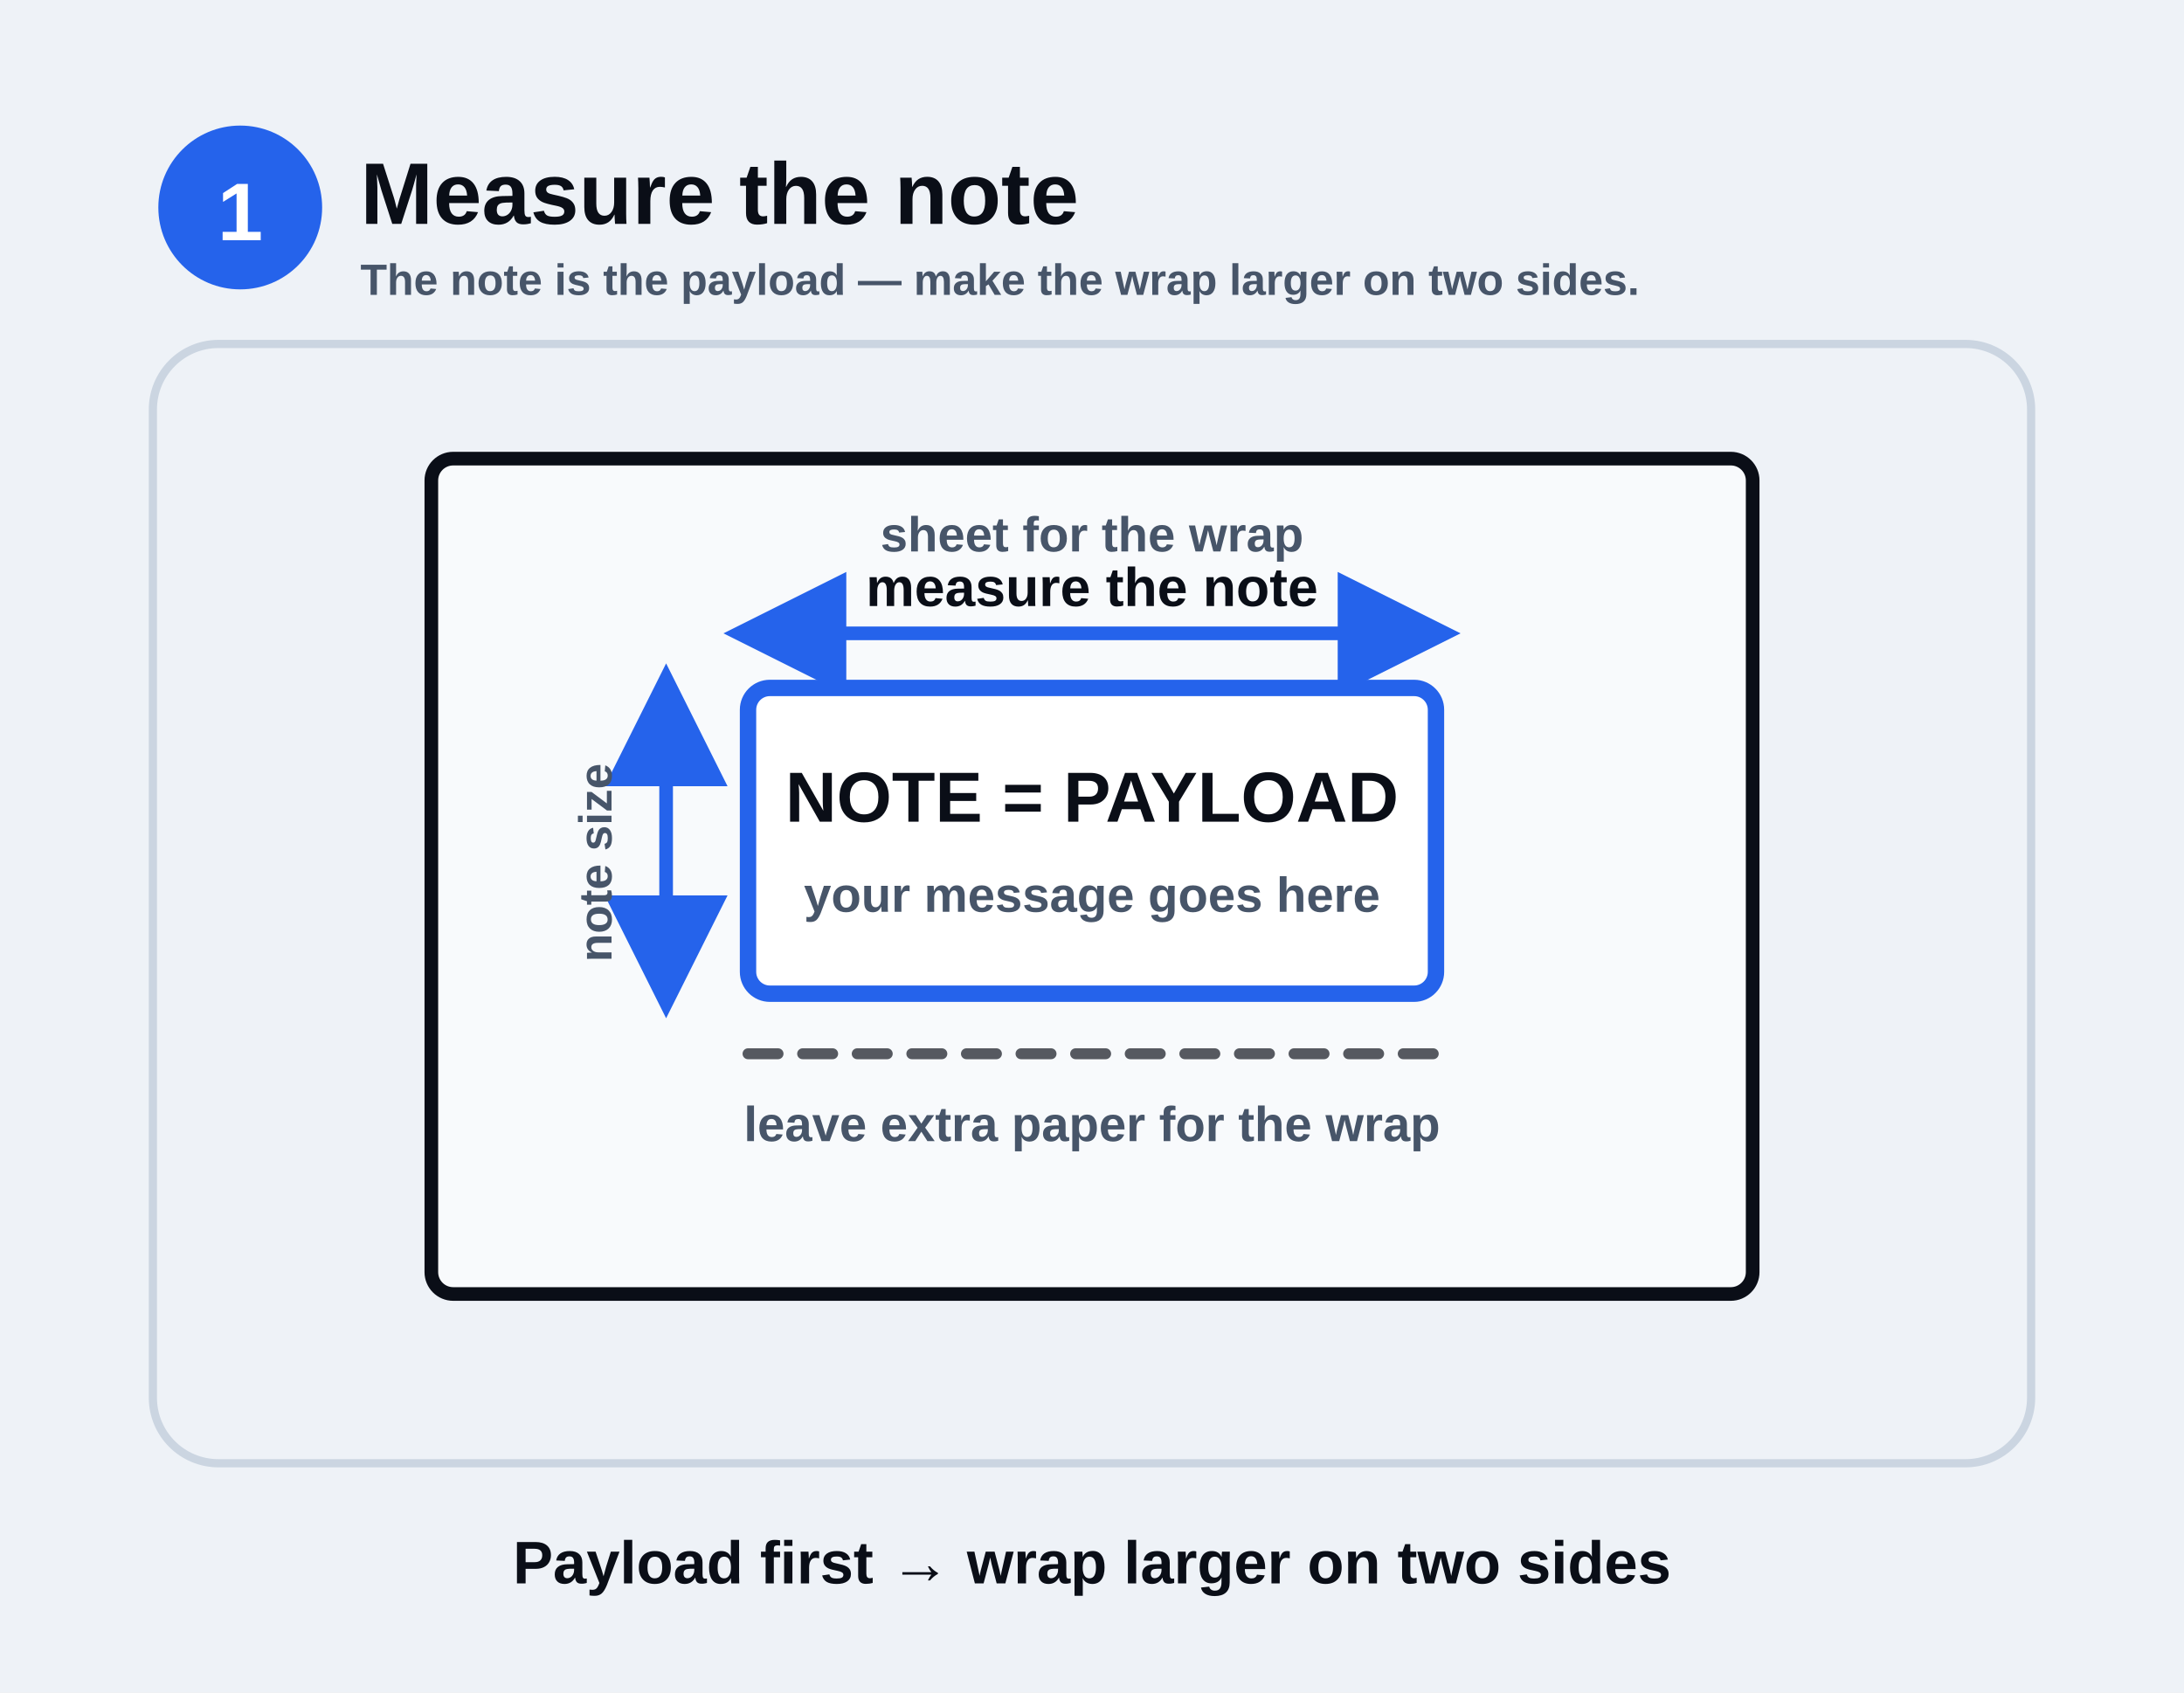
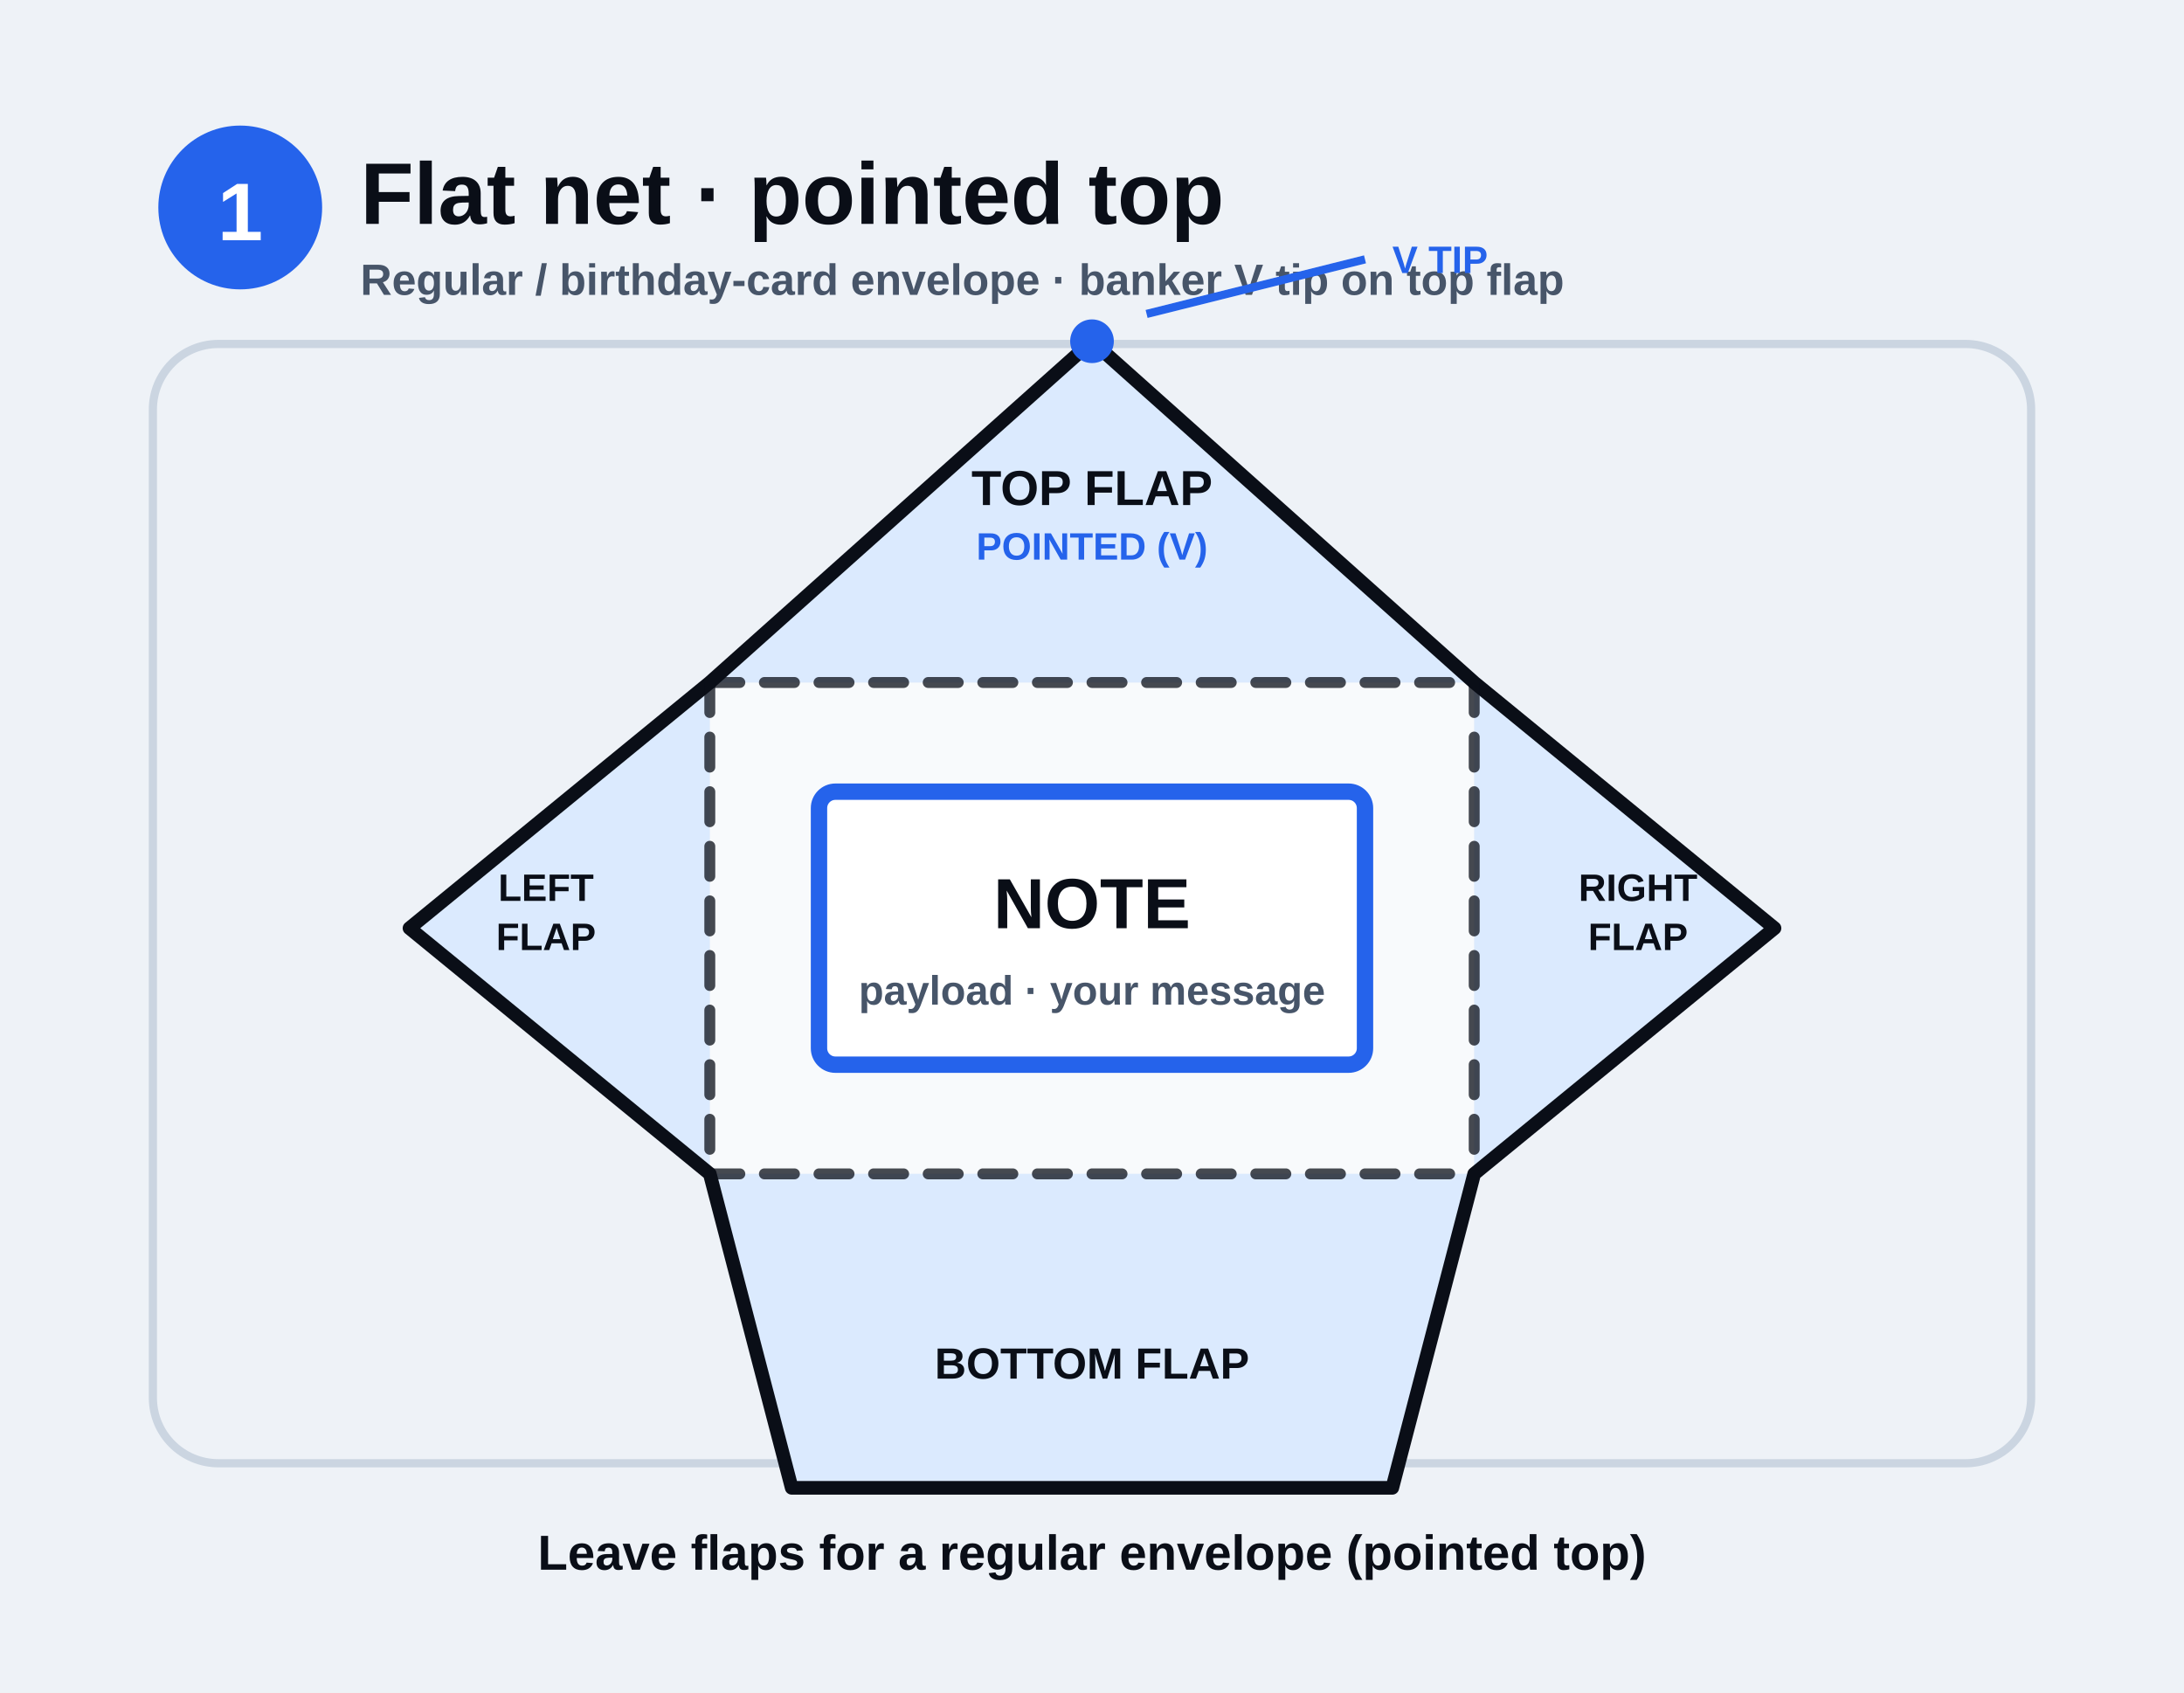
<svg xmlns="http://www.w3.org/2000/svg" width="800" height="620" viewBox="0 0 800 620" role="img" aria-labelledby="title desc">
  <defs>
-     <marker id="arrow" viewBox="0 0 10 10" refX="8" refY="5" markerWidth="9" markerHeight="9" orient="auto-start-reverse">
-       <path d="M 0 0 L 10 5 L 0 10 z" fill="#2563EB" />
-     </marker>
-     <marker id="arrowInk" viewBox="0 0 10 10" refX="8" refY="5" markerWidth="9" markerHeight="9" orient="auto-start-reverse">
-       <path d="M 0 0 L 10 5 L 0 10 z" fill="#0A0E17" />
-     </marker>
    <style>
-         .ink { fill:#0A0E17; }
-         .label { font-family:Arial,Helvetica,sans-serif; font-weight:700; fill:#0A0E17; }
-         .small { font-family:Arial,Helvetica,sans-serif; font-weight:600; fill:#475569; }
-         .line { stroke:#0A0E17; stroke-width:5; stroke-linejoin:round; stroke-linecap:round; }
-         .crease { stroke:#0A0E17; stroke-width:4; stroke-dasharray:11 9; opacity:.68; stroke-linecap:round; }
-         .arrow { stroke:#2563EB; stroke-width:8; stroke-linecap:round; fill:none; marker-end:url(#arrow); }
-       </style>
+       .label { font-family:Arial,Helvetica,sans-serif; font-weight:700; fill:#0A0E17; }
+       .small { font-family:Arial,Helvetica,sans-serif; font-weight:600; fill:#475569; }
+       .crease { stroke:#0A0E17; stroke-width:4; stroke-dasharray:11 9; opacity:.75; stroke-linecap:round; fill:none; }
+     </style>
  </defs>
  <rect x="0" y="0" width="800" height="620" fill="#EEF2F7" />
  <circle cx="88" cy="76" r="30" fill="#2563EB" />
  <text x="88" y="88" text-anchor="middle" font-size="30" class="label" fill="#FFFFFF" style="fill:#FFFFFF">1</text>
-   <text x="132" y="82" font-size="32" class="label">Measure the note</text>
-   <text x="132" y="108" font-size="16" class="small">The note is the payload — make the wrap larger on two sides.</text>
+   <text x="132" y="82" font-size="32" class="label">Flat net · pointed top</text>
+   <text x="132" y="108" font-size="16" class="small">Regular / birthday-card envelope · banker V tip on top flap</text>
  <rect x="56" y="126" width="688" height="410" rx="24" fill="#EEF2F7" stroke="#CBD5E1" stroke-width="3" />
-   <rect x="158" y="168" width="484" height="306" rx="8" fill="#F8FAFC" class="line" />
-   <text x="400" y="202" text-anchor="middle" font-size="18" class="small">sheet for the wrap</text>
-   <rect x="274" y="252" width="252" height="112" rx="8" fill="#FFFFFF" stroke="#2563EB" stroke-width="6" />
-   <text x="400" y="301" text-anchor="middle" font-size="26" class="label">NOTE = PAYLOAD</text>
-   <text x="400" y="334" text-anchor="middle" font-size="18" class="small">your message goes here</text>
-   <path d="M274 232 H526" stroke="#2563EB" stroke-width="5" marker-start="url(#arrow)" marker-end="url(#arrow)" />
-   <text x="400" y="222" text-anchor="middle" font-size="20" class="label">measure the note</text>
-   <path d="M244 252 V364" stroke="#2563EB" stroke-width="5" marker-start="url(#arrow)" marker-end="url(#arrow)" />
-   <text x="224" y="316" text-anchor="middle" font-size="17" class="small" transform="rotate(-90 224 316)">note size</text>
-   <path d="M274 386 H526" class="crease" />
-   <text x="400" y="418" text-anchor="middle" font-size="18" class="small">leave extra paper for the wrap</text>
-   <text x="400" y="580" text-anchor="middle" font-size="22" class="label">Payload first → wrap larger on two sides</text>
+   <rect x="260" y="250" width="280" height="180" fill="#F8FAFC" />
+   <polygon points="260,250 150,340 260,430" fill="#DBEAFE" />
+   <polygon points="540,250 650,340 540,430" fill="#DBEAFE" />
+   <polygon points="260,430 540,430 510,545 290,545" fill="#DBEAFE" />
+   <polygon points="260,250 540,250 400,125" fill="#DBEAFE" />
+   <polygon points="400,125 540,250 650,340 540,430 510,545 290,545 260,430 150,340 260,250" fill="none" stroke="#0A0E17" stroke-width="5" stroke-linejoin="round" />
+   <line x1="260" y1="250" x2="540" y2="250" class="crease" />
+   <line x1="260" y1="430" x2="540" y2="430" class="crease" />
+   <line x1="260" y1="250" x2="260" y2="430" class="crease" />
+   <line x1="540" y1="250" x2="540" y2="430" class="crease" />
+   <rect x="300" y="290" width="200" height="100" rx="6" fill="#FFFFFF" stroke="#2563EB" stroke-width="6" />
+   <text x="400" y="340" text-anchor="middle" font-size="26" class="label">NOTE</text>
+   <text x="400" y="368" text-anchor="middle" font-size="15" class="small">payload · your message</text>
+   <text x="200" y="330" text-anchor="middle" font-size="14" class="label">LEFT</text>
+   <text x="200" y="348" text-anchor="middle" font-size="14" class="label">FLAP</text>
+   <text x="600" y="330" text-anchor="middle" font-size="14" class="label">RIGHT</text>
+   <text x="600" y="348" text-anchor="middle" font-size="14" class="label">FLAP</text>
+   <text x="400" y="185" text-anchor="middle" font-size="18" class="label">TOP FLAP</text>
+   <text x="400" y="205" text-anchor="middle" font-size="14" class="label" fill="#2563EB" style="fill:#2563EB">POINTED (V)</text>
+   <text x="400" y="505" text-anchor="middle" font-size="16" class="label">BOTTOM FLAP</text>
+   <circle cx="400" cy="125" r="8" fill="#2563EB" />
+   <line x1="420" y1="115" x2="500" y2="95" stroke="#2563EB" stroke-width="3" />
+   <text x="510" y="100" font-size="14" class="label" fill="#2563EB" style="fill:#2563EB">V TIP</text>
+   <text x="400" y="575" text-anchor="middle" font-size="18" class="label">Leave flaps for a regular envelope (pointed top)</text>
</svg>
